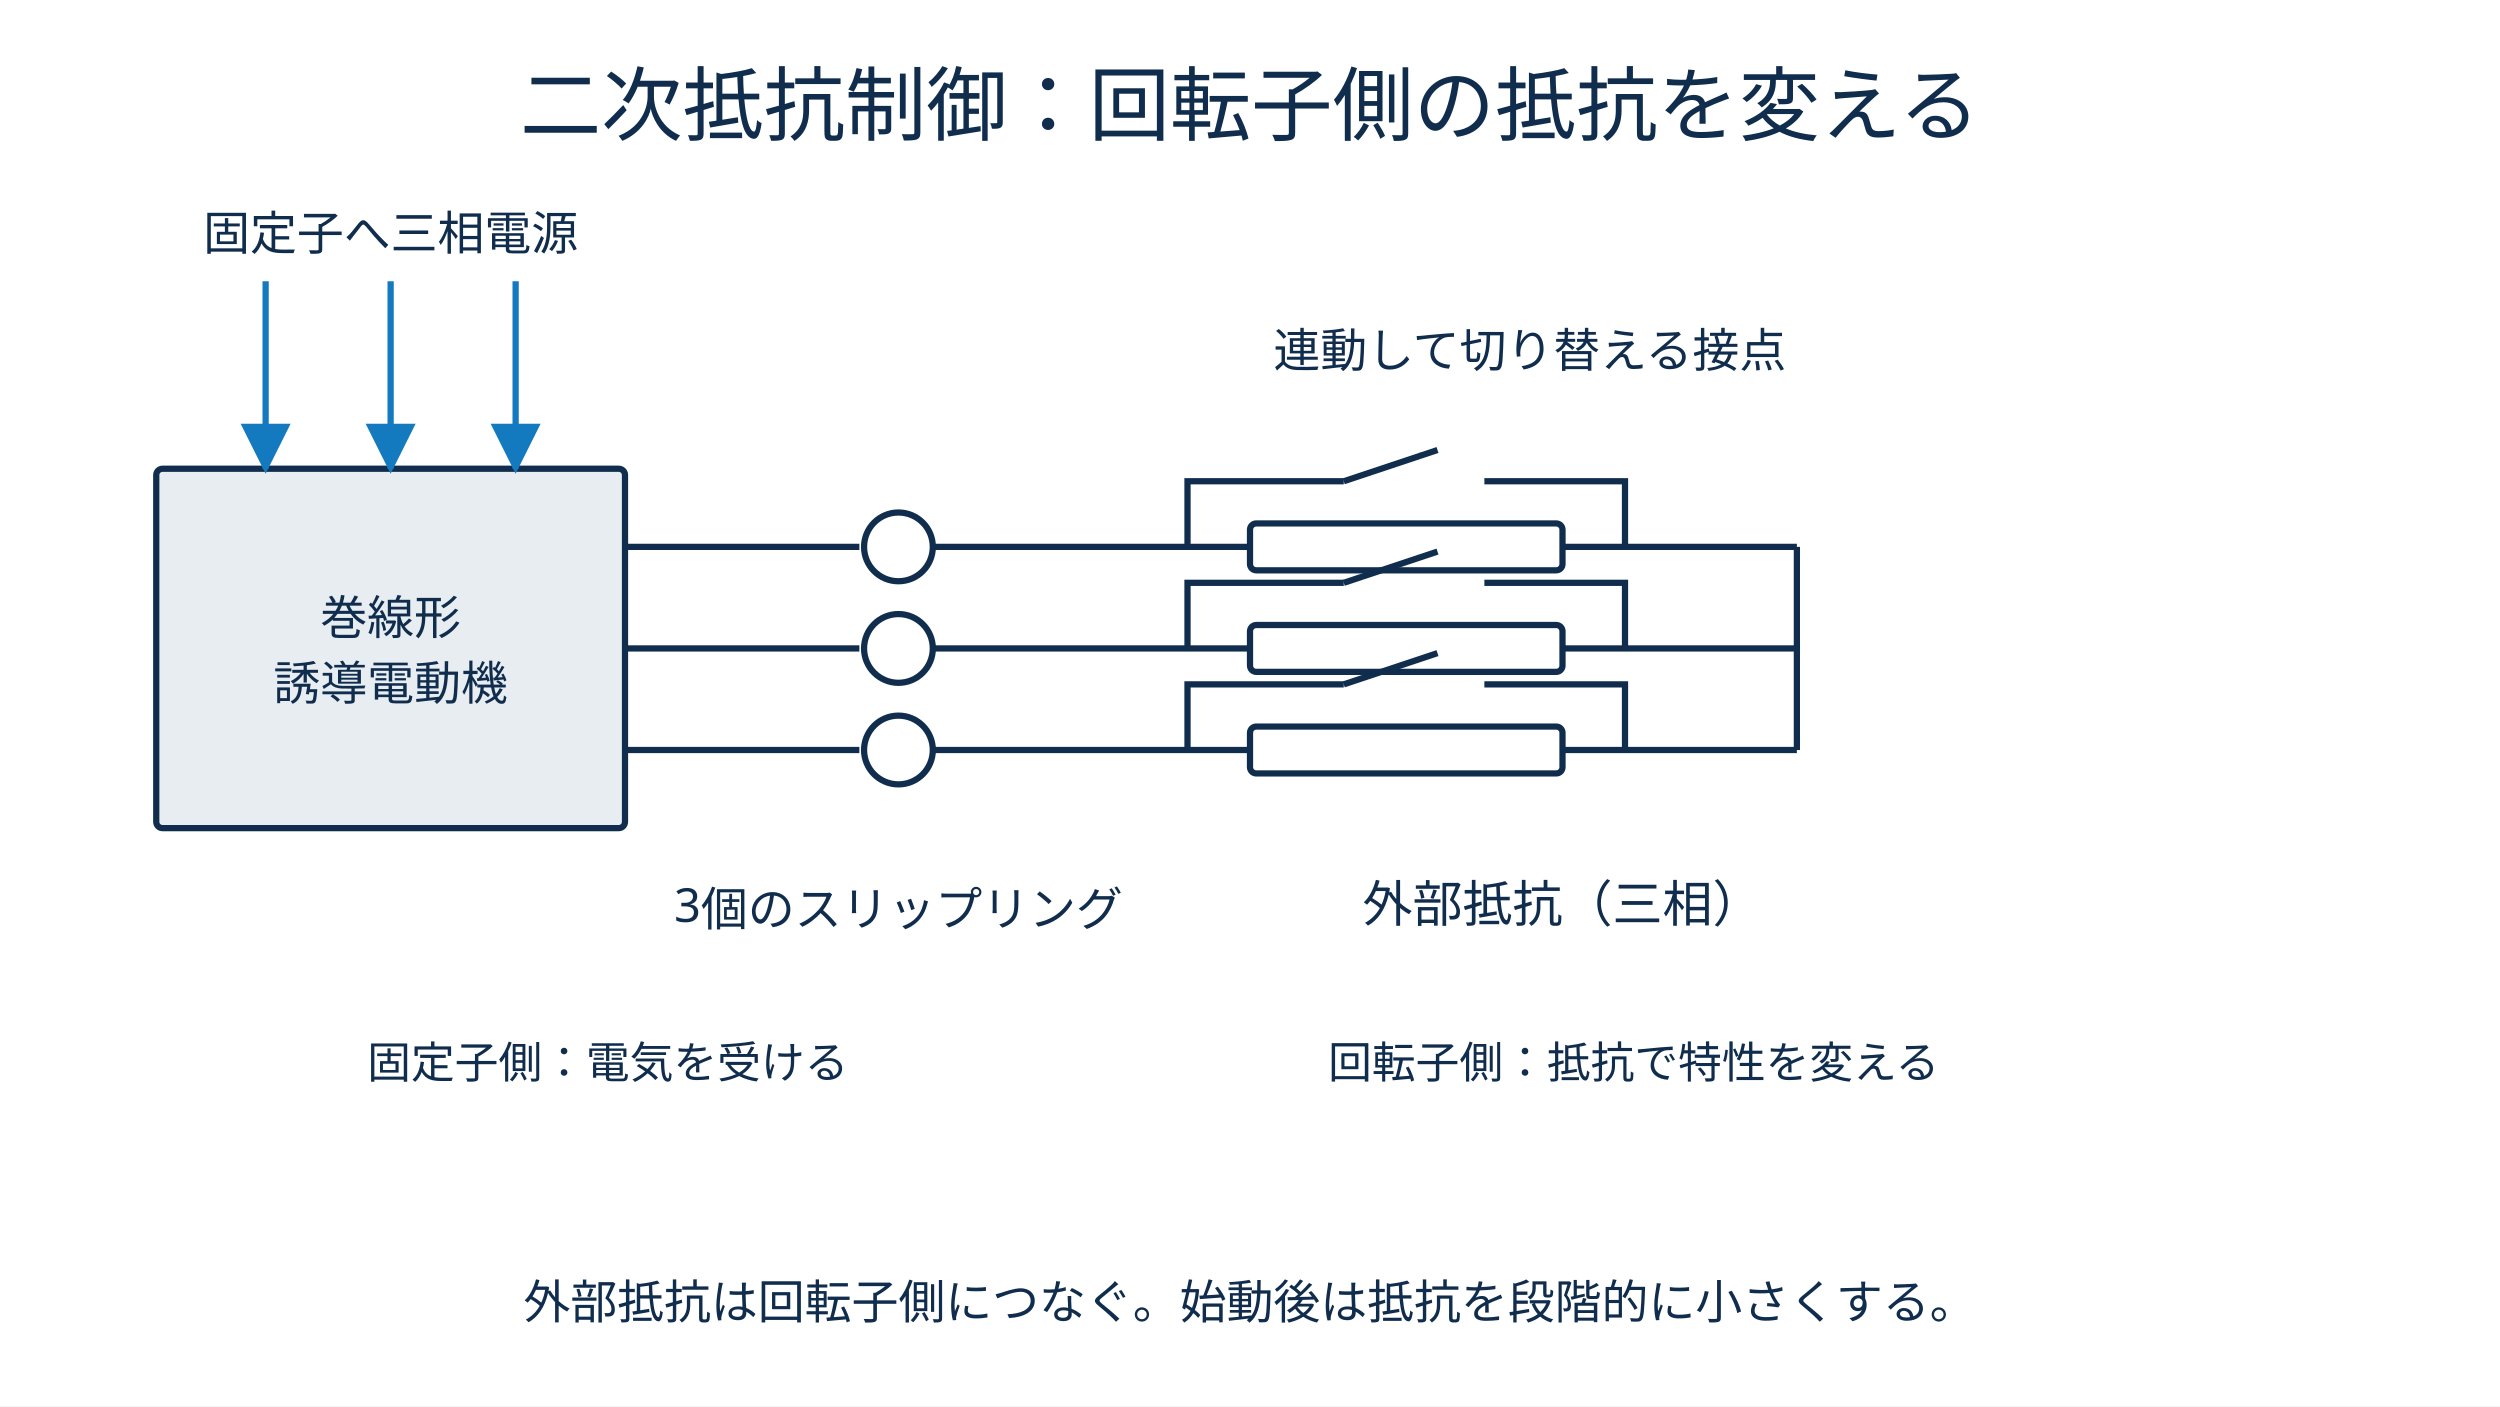
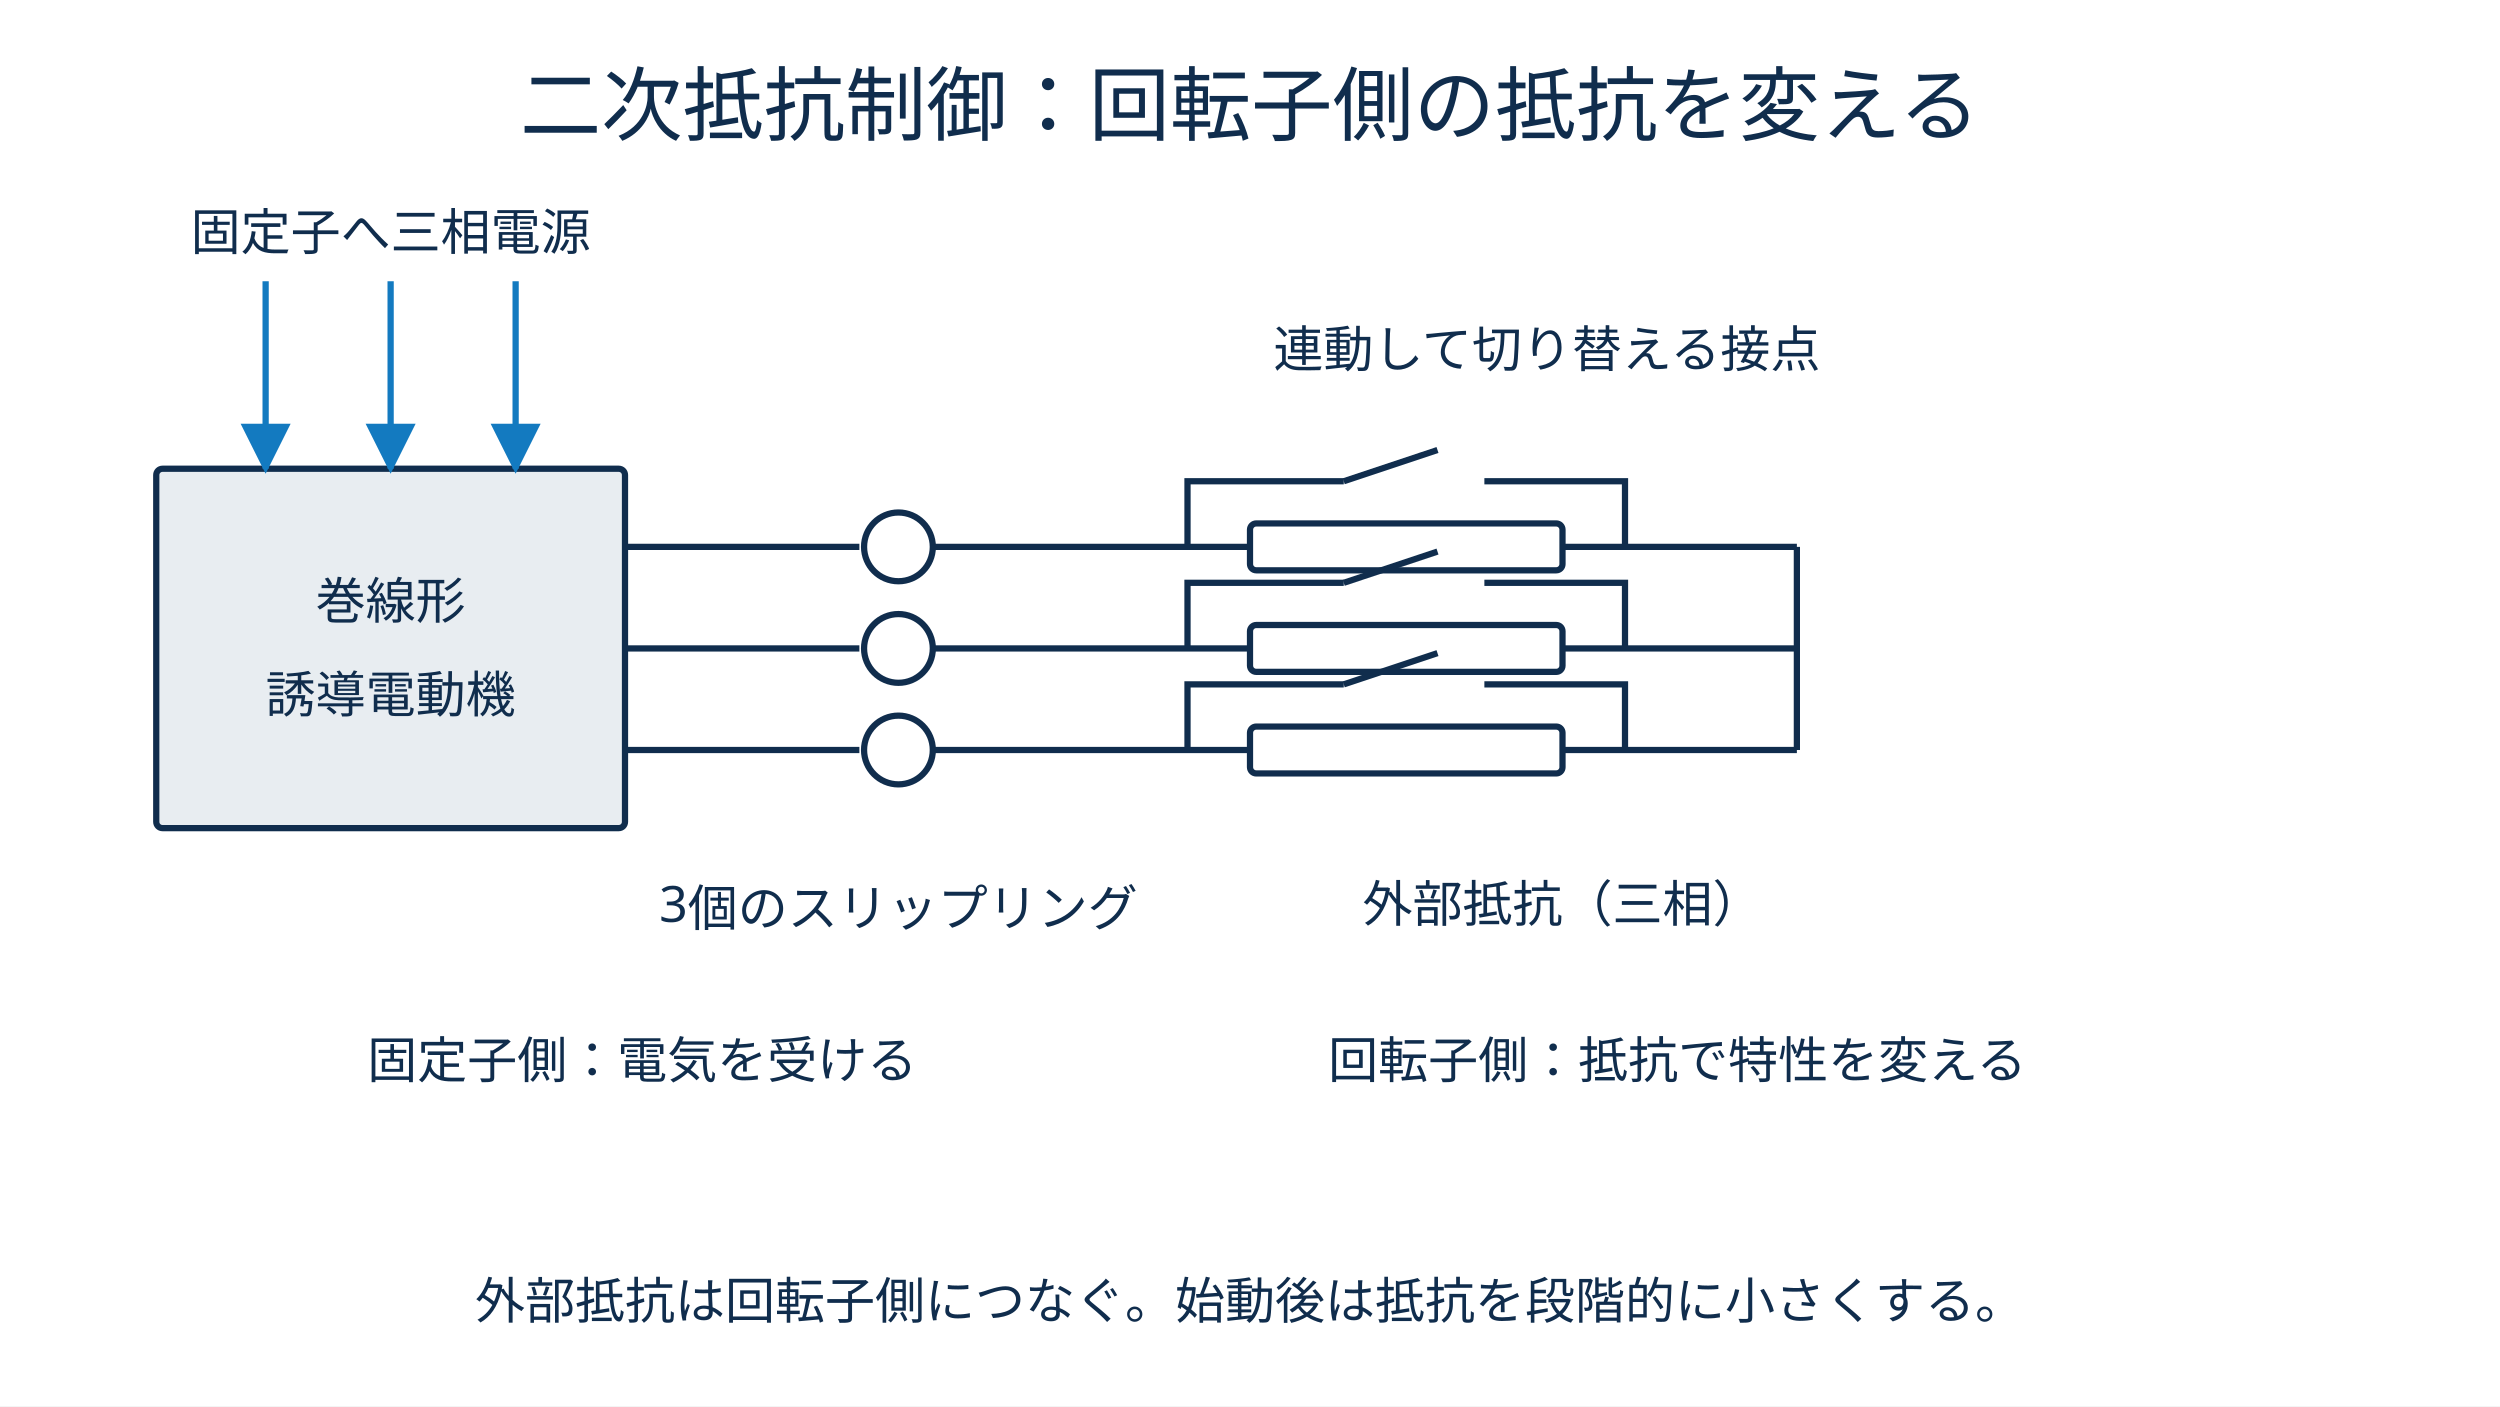
<svg xmlns="http://www.w3.org/2000/svg" viewBox="0 0 1600 900">
  <defs>
    <marker id="a0" viewBox="0 0 10 10" refX="9" refY="5" markerWidth="8" markerHeight="8" orient="auto-start-reverse">
      <path d="M0 0 L10 5 L0 10Z" fill="#102d4d" />
    </marker>
    <marker id="a1" viewBox="0 0 10 10" refX="9" refY="5" markerWidth="8" markerHeight="8" orient="auto-start-reverse">
      <path d="M0 0 L10 5 L0 10Z" fill="#137ac0" />
    </marker>
    <marker id="a2" viewBox="0 0 10 10" refX="9" refY="5" markerWidth="8" markerHeight="8" orient="auto-start-reverse">
      <path d="M0 0 L10 5 L0 10Z" fill="#ce343b" />
    </marker>
  </defs>
  <rect width="1600" height="900" fill="white" />
  <text x="800" y="86" fill="#102d4d" font-family="Noto Sans JP,Yu Gothic,Meiryo,sans-serif" font-size="52" font-weight="500" text-anchor="middle">二次抵抗制御：回転子側の抵抗を変える</text>
-   <text x="800" y="844" fill="#102d4d" font-family="Noto Sans JP,Yu Gothic,Meiryo,sans-serif" font-size="30" font-weight="500" text-anchor="middle">外部抵抗は回転子側につなぐ。始動後は抵抗を段階的に小さくする。</text>
+   <text x="800" y="844" fill="#102d4d" font-family="Noto Sans JP,Yu Gothic,Meiryo,sans-serif" font-size="32.0" font-weight="500" text-anchor="middle">外部抵抗は回転子側につなぐ。始動後は抵抗を段階的に小さくする。</text>
  <rect x="100" y="300" width="300" height="230" rx="4" fill="#e8edf1" stroke="#102d4d" stroke-width="4" />
-   <text x="250.0" y="406.0" fill="#102d4d" font-family="Noto Sans JP,Yu Gothic,Meiryo,sans-serif" font-size="30" font-weight="500" text-anchor="middle">巻線形</text>
-   <text x="250.0" y="448.0" fill="#102d4d" font-family="Noto Sans JP,Yu Gothic,Meiryo,sans-serif" font-size="30" font-weight="500" text-anchor="middle">誘導電動機</text>
-   <text x="250" y="160" fill="#102d4d" font-family="Noto Sans JP,Yu Gothic,Meiryo,sans-serif" font-size="30" font-weight="500" text-anchor="middle">固定子へ三相電源</text>
+   <text x="250.0" y="396" fill="#102d4d" font-family="Noto Sans JP,Yu Gothic,Meiryo,sans-serif" font-size="32.0" font-weight="500" text-anchor="middle">巻線形</text>
+   <text x="250.0" y="456" fill="#102d4d" font-family="Noto Sans JP,Yu Gothic,Meiryo,sans-serif" font-size="32.0" font-weight="500" text-anchor="middle">誘導電動機</text>
+   <text x="250" y="160" fill="#102d4d" font-family="Noto Sans JP,Yu Gothic,Meiryo,sans-serif" font-size="32.0" font-weight="500" text-anchor="middle">固定子へ三相電源</text>
  <path d="M170 180 L170 300" fill="none" stroke="#137ac0" stroke-width="4" marker-end="url(#a1)" />
  <path d="M250 180 L250 300" fill="none" stroke="#137ac0" stroke-width="4" marker-end="url(#a1)" />
  <path d="M330 180 L330 300" fill="none" stroke="#137ac0" stroke-width="4" marker-end="url(#a1)" />
  <path d="M400 350 L550 350" fill="none" stroke="#102d4d" stroke-width="4" />
  <circle cx="575" cy="350" r="22" fill="white" stroke="#102d4d" stroke-width="4" />
  <path d="M597 350 L800 350" fill="none" stroke="#102d4d" stroke-width="4" />
  <rect x="800" y="335" width="200" height="30" rx="4" fill="white" stroke="#102d4d" stroke-width="4" />
  <path d="M1000 350 L1150 350" fill="none" stroke="#102d4d" stroke-width="4" />
  <path d="M760 350 V308 H860" fill="none" stroke="#102d4d" stroke-width="4" />
  <path d="M860 308 L920 288" fill="none" stroke="#102d4d" stroke-width="4" />
  <path d="M950 308 H1040 V350" fill="none" stroke="#102d4d" stroke-width="4" />
  <path d="M400 415 L550 415" fill="none" stroke="#102d4d" stroke-width="4" />
  <circle cx="575" cy="415" r="22" fill="white" stroke="#102d4d" stroke-width="4" />
  <path d="M597 415 L800 415" fill="none" stroke="#102d4d" stroke-width="4" />
  <rect x="800" y="400" width="200" height="30" rx="4" fill="white" stroke="#102d4d" stroke-width="4" />
  <path d="M1000 415 L1150 415" fill="none" stroke="#102d4d" stroke-width="4" />
  <path d="M760 415 V373 H860" fill="none" stroke="#102d4d" stroke-width="4" />
  <path d="M860 373 L920 353" fill="none" stroke="#102d4d" stroke-width="4" />
  <path d="M950 373 H1040 V415" fill="none" stroke="#102d4d" stroke-width="4" />
  <path d="M400 480 L550 480" fill="none" stroke="#102d4d" stroke-width="4" />
  <circle cx="575" cy="480" r="22" fill="white" stroke="#102d4d" stroke-width="4" />
  <path d="M597 480 L800 480" fill="none" stroke="#102d4d" stroke-width="4" />
  <rect x="800" y="465" width="200" height="30" rx="4" fill="white" stroke="#102d4d" stroke-width="4" />
  <path d="M1000 480 L1150 480" fill="none" stroke="#102d4d" stroke-width="4" />
  <path d="M760 480 V438 H860" fill="none" stroke="#102d4d" stroke-width="4" />
  <path d="M860 438 L920 418" fill="none" stroke="#102d4d" stroke-width="4" />
  <path d="M950 438 H1040 V480" fill="none" stroke="#102d4d" stroke-width="4" />
  <path d="M1150 350 V480" fill="none" stroke="#102d4d" stroke-width="4" />
-   <text x="575" y="590" fill="#102d4d" font-family="Noto Sans JP,Yu Gothic,Meiryo,sans-serif" font-size="30" font-weight="500" text-anchor="middle">3個のスリップリング</text>
-   <text x="815" y="235" fill="#102d4d" font-family="Noto Sans JP,Yu Gothic,Meiryo,sans-serif" font-size="30" font-weight="500" text-anchor="start">連動して切り替える接点</text>
+   <text x="575" y="590" fill="#102d4d" font-family="Noto Sans JP,Yu Gothic,Meiryo,sans-serif" font-size="32.0" font-weight="500" text-anchor="middle">3個のスリップリング</text>
+   <text x="815" y="235" fill="#102d4d" font-family="Noto Sans JP,Yu Gothic,Meiryo,sans-serif" font-size="32.0" font-weight="500" text-anchor="start">連動して切り替える接点</text>
  <text x="1000" y="590" fill="#102d4d" font-family="Noto Sans JP,Yu Gothic,Meiryo,sans-serif" font-size="32" font-weight="500" text-anchor="middle">外部抵抗（三相）</text>
-   <text x="235" y="690" fill="#102d4d" font-family="Noto Sans JP,Yu Gothic,Meiryo,sans-serif" font-size="28" font-weight="500" text-anchor="start">固定子側：電気を受ける</text>
-   <text x="850" y="690" fill="#102d4d" font-family="Noto Sans JP,Yu Gothic,Meiryo,sans-serif" font-size="28" font-weight="500" text-anchor="start">回転子側：抵抗で特性を変える</text>
+   <text x="235" y="690" fill="#102d4d" font-family="Noto Sans JP,Yu Gothic,Meiryo,sans-serif" font-size="32.0" font-weight="500" text-anchor="start">固定子側：電気を受ける</text>
+   <text x="850" y="690" fill="#102d4d" font-family="Noto Sans JP,Yu Gothic,Meiryo,sans-serif" font-size="32.0" font-weight="500" text-anchor="start">回転子側：抵抗で特性を変える</text>
</svg>
